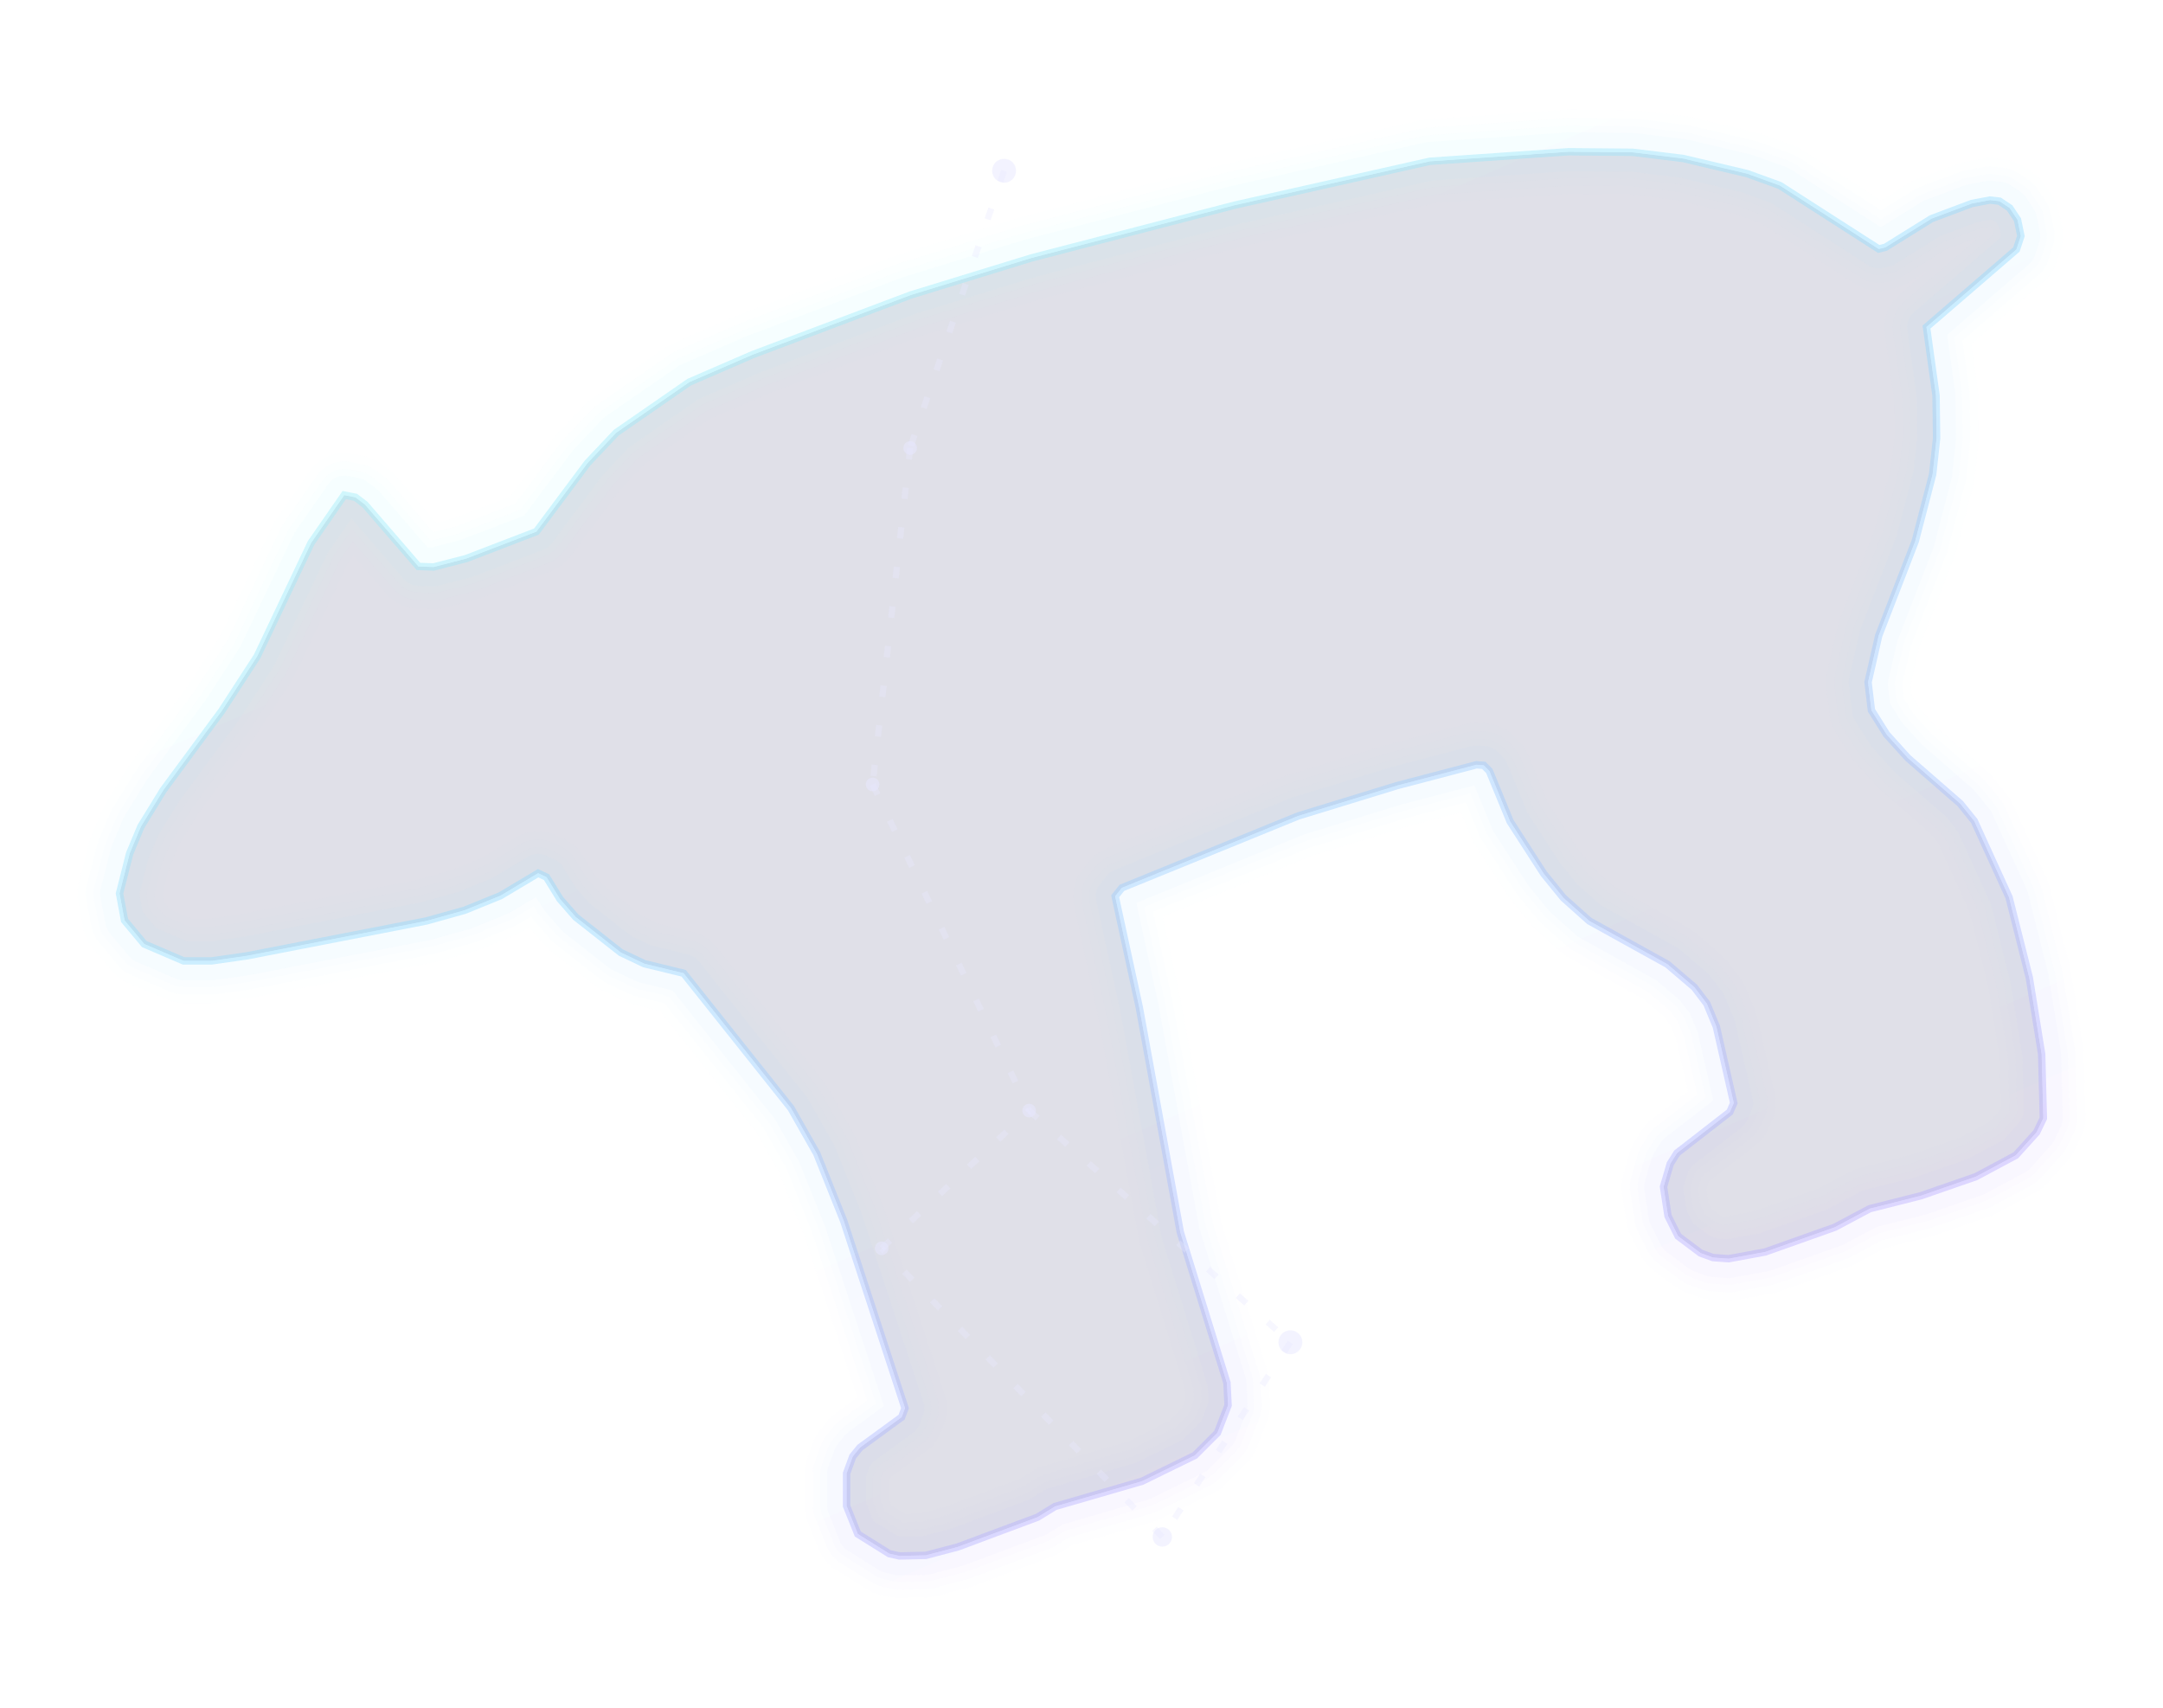
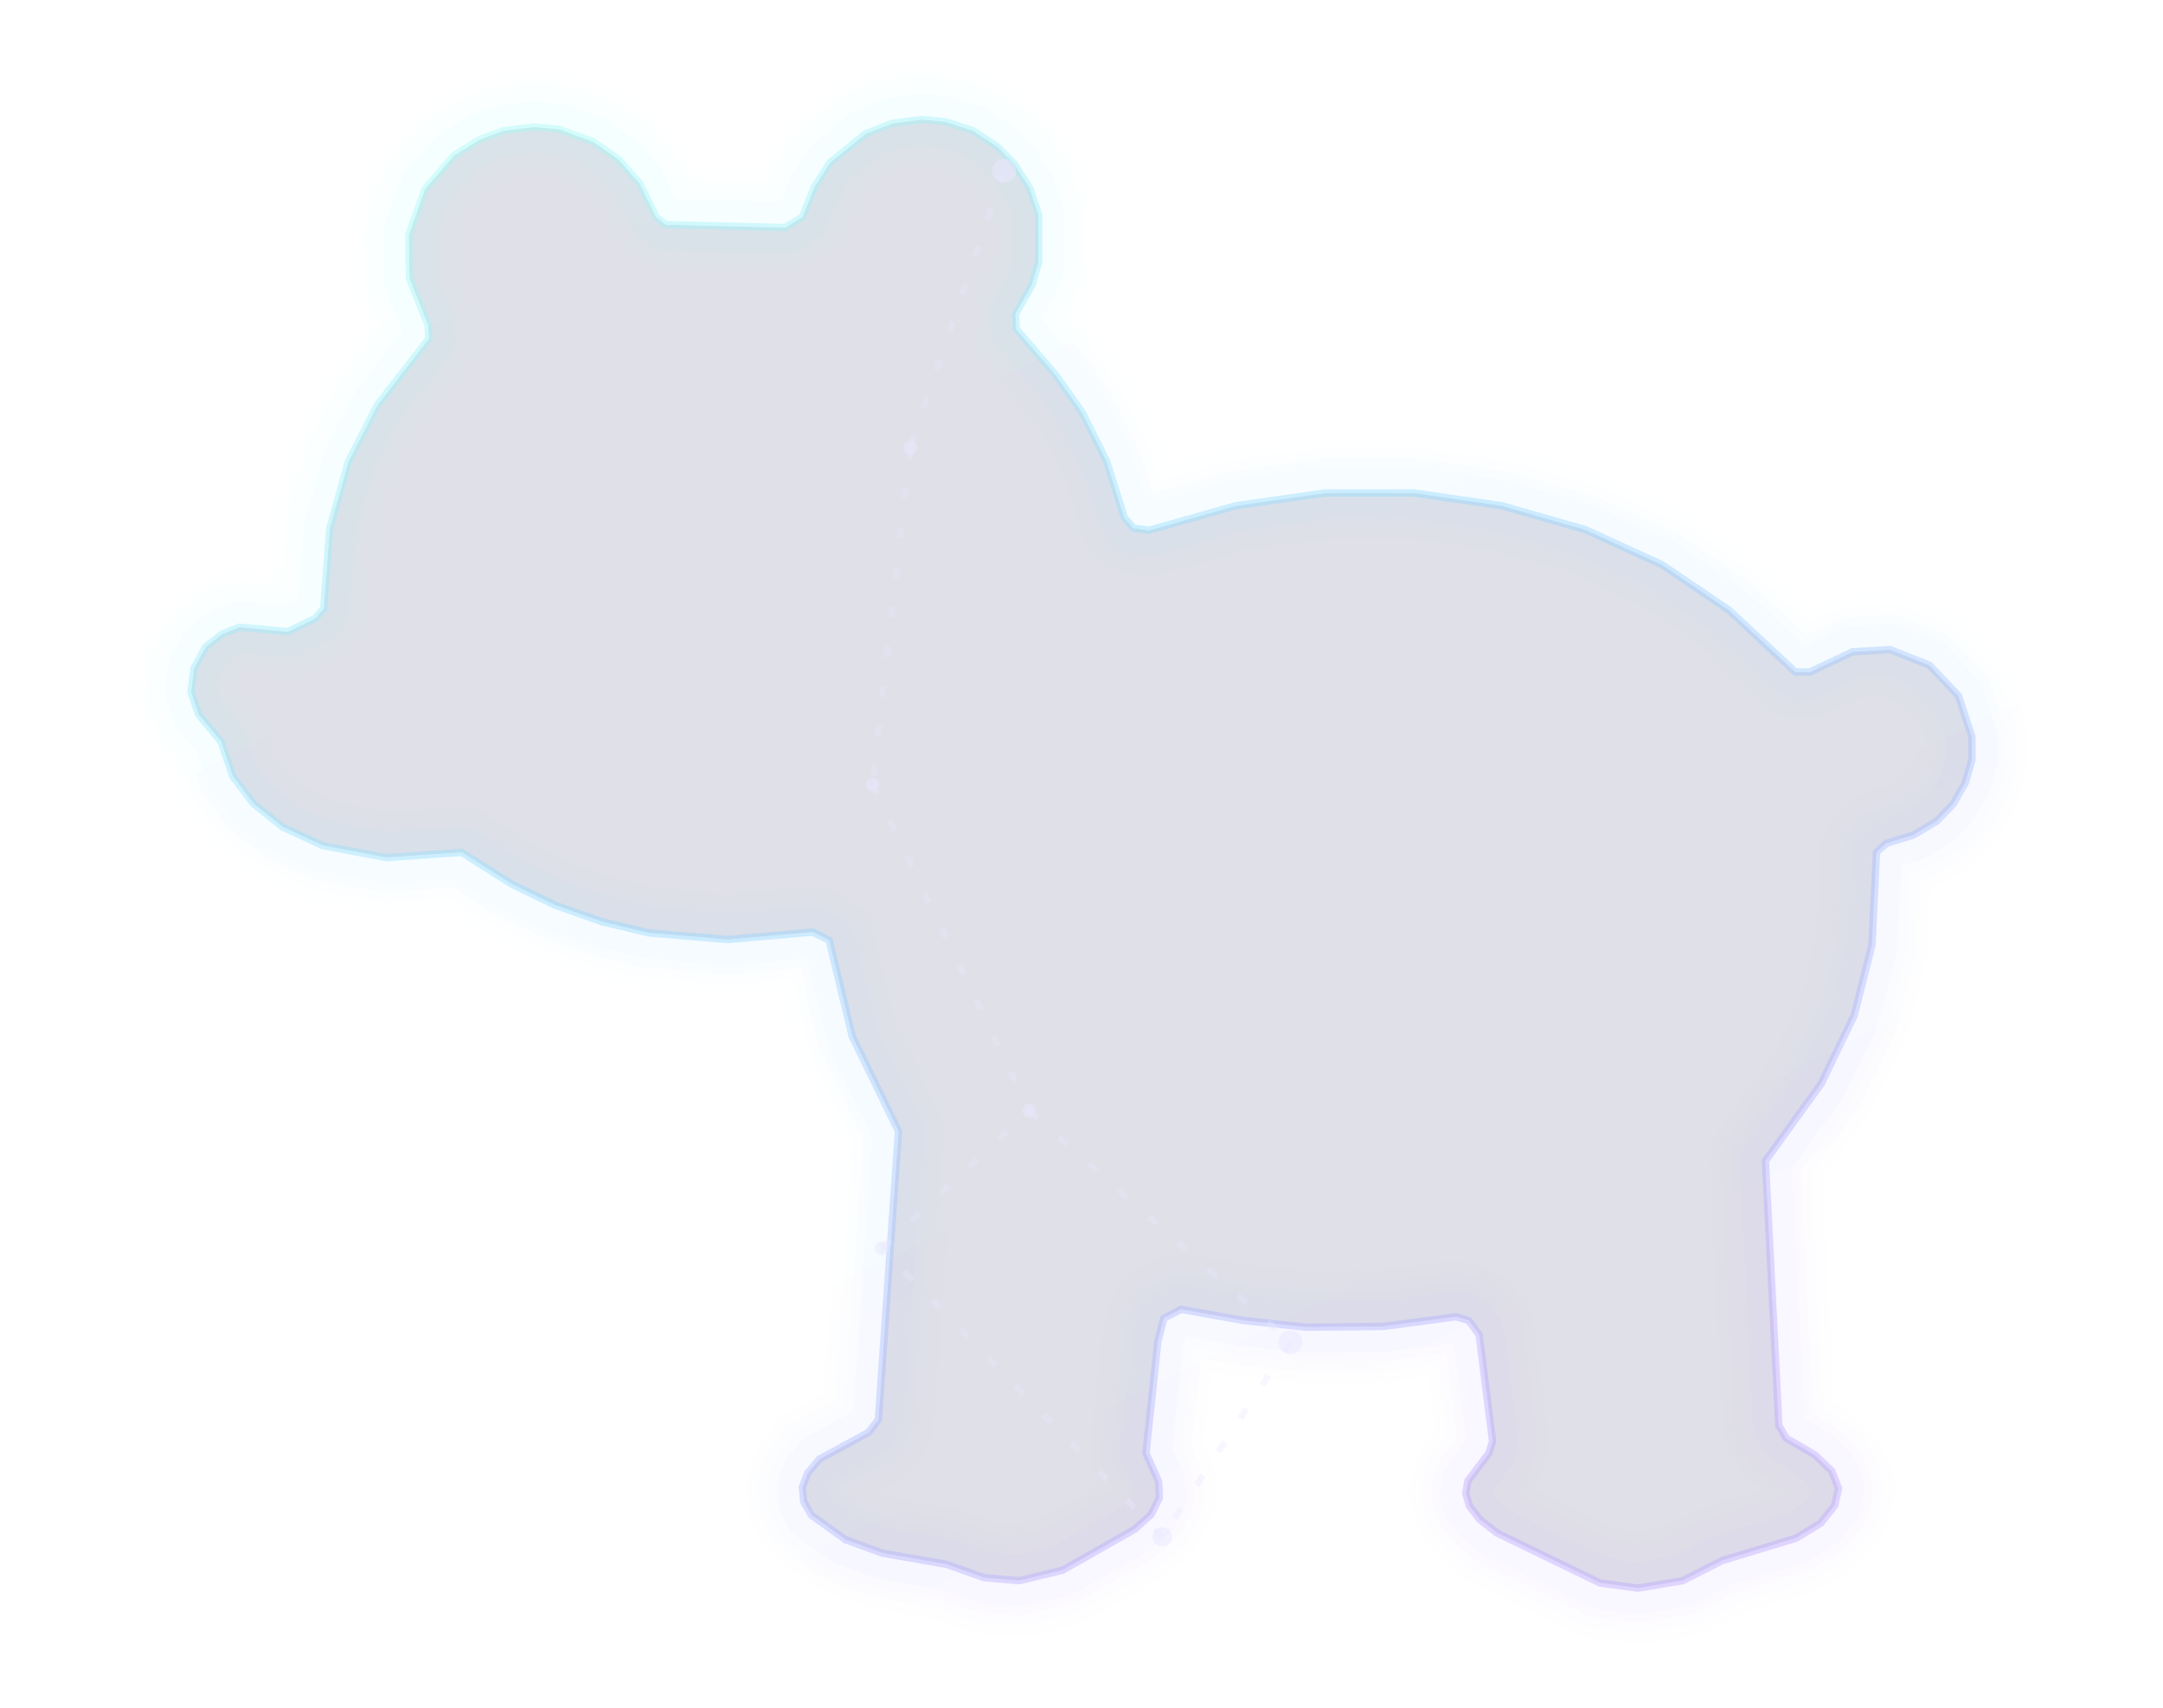
<svg xmlns="http://www.w3.org/2000/svg" viewBox="0 0 380 300" width="380" height="300">
  <defs>
    <clipPath id="a1">
-       <path d="M45 162 L38 159 L34.5 154.8 L33.6 150 L35.4 142.9 L37.4 138.1 L41.4 131.6 L51.8 117.5 L58.1 107.8 L67.7 87.6 L73.6 79.1 L75.6 79.5 L77.3 80.8 L86.8 91.8 L89.5 91.9 L95.3 90.4 L107.8 85.6 L116.9 73.4 L122 68 L135 59 L146.3 54.1 L174.4 43.5 L195.9 36.9 L232.1 27.5 L266.8 19.7 L291.5 18 L302.9 18.1 L311.9 19.2 L323.3 21.9 L329.1 24 L346.7 35.3 L347.9 35 L356.1 29.9 L363.3 27.2 L366.5 26.6 L368.2 26.8 L370 28 L371.4 30.1 L372 33 L371.2 35.4 L355.2 49.2 L356.9 61.4 L357 69 L356.3 75.4 L353.2 87.3 L346.7 104.1 L344.8 112.4 L345.4 117.4 L348.1 121.7 L351.9 125.9 L361.2 134 L363.7 137.1 L369.9 150.7 L373.5 165 L375.7 178.6 L376 190 L374.8 192.5 L371.1 196.6 L364 200.4 L354.2 203.8 L345.1 206.1 L338.9 209.4 L326.5 213.8 L320 215 L317.2 214.8 L315 214 L311 211 L309.2 207.4 L308.4 202.2 L309.6 198.1 L310.8 196.2 L320.2 188.9 L320.9 187.3 L317.8 173.7 L316.1 169.6 L313.9 166.7 L309.1 162.6 L295.2 154.9 L290.6 150.8 L287.1 146.5 L281.1 137.2 L277.4 128.2 L276.4 127.2 L275.1 127.1 L261 130.8 L243.4 136.2 L212 149 L210.8 150.5 L215.1 170.3 L222.4 210.3 L230.7 237.1 L230.9 241.1 L229 246 L225 250 L215.6 254.6 L200.1 259.1 L197 261 L182.8 266.3 L177.1 267.8 L172.4 267.9 L170.6 267.5 L165 264 L163 259 L163 253.2 L164.1 250.2 L165.4 248.6 L172.8 243.2 L173.4 241.6 L162.5 208.3 L157.7 196.3 L153.1 188.2 L134 164.2 L127 162.5 L122.8 160.5 L114.8 154.2 L112 151 L109.6 147.1 L108.1 146.4 L101.4 150.4 L95 153 L88.2 154.9 L56.3 161.1 L50 162 Z" />
+       <path d="M43.0 157.8 L46.0 161.4 L47.6 166.1 L50.4 169.8 L54.3 172.9 L59.7 175.4 L68.2 177.0 L78.3 176.3 L85.1 180.6 L90.9 183.4 L97.1 185.6 L103.4 187.1 L114.0 188.0 L125.4 187.0 L127.6 188.1 L130.7 201.0 L136.9 213.7 L134.2 252.4 L132.9 254.1 L126.3 257.7 L124.7 259.6 L124.0 261.5 L124.2 263.4 L125.2 265.2 L129.8 268.5 L134.7 270.3 L143.3 271.8 L148.4 273.6 L153.1 274.0 L158.9 272.6 L168.6 267.1 L170.8 265.1 L171.9 262.9 L171.8 260.7 L170.1 256.9 L171.7 241.9 L172.5 238.8 L174.8 237.6 L183.2 239.1 L191.6 240.0 L201.9 239.9 L211.7 238.6 L213.4 239.1 L214.8 241.0 L216.6 255.3 L216.1 256.9 L213.3 260.6 L213.0 262.3 L213.5 264.0 L214.9 265.8 L217.2 267.6 L231.0 274.3 L236.1 275.0 L242.1 274.0 L247.4 271.3 L257.3 268.3 L260.6 266.3 L262.5 263.9 L263.0 261.6 L262.1 259.3 L259.8 257.1 L256.0 254.9 L255.0 253.2 L253.2 217.7 L260.7 207.3 L265.1 198.2 L267.5 188.7 L268.1 176.3 L269.4 175.1 L273.0 174.0 L276.2 172.1 L278.4 169.8 L280.0 167.0 L280.9 163.9 L280.9 160.8 L279.1 155.3 L275.2 151.2 L269.9 149.1 L264.9 149.4 L259.2 152.1 L257.2 152.1 L248.3 143.8 L239.3 137.7 L229.0 133.0 L217.8 129.8 L206.1 128.1 L194.1 128.1 L182.2 129.8 L170.5 133.1 L168.4 132.8 L167.2 131.4 L164.8 123.8 L161.6 117.4 L158.1 112.4 L152.7 106.1 L152.6 104.1 L154.8 100.2 L155.7 97.1 L155.7 90.8 L154.5 87.2 L152.4 83.9 L150.1 81.6 L146.9 79.5 L143.2 78.3 L140.0 78.0 L136.1 78.5 L132.5 79.9 L127.7 83.8 L125.6 87.1 L124.0 91.1 L121.7 92.5 L105.7 92.1 L104.4 91.1 L102.2 86.6 L99.4 83.4 L96.0 81.0 L91.4 79.3 L88.0 79.0 L83.9 79.5 L80.7 80.7 L77.3 82.8 L73.4 87.3 L71.2 93.5 L71.3 99.3 L73.8 105.6 L73.9 107.4 L67.0 116.3 L63.1 123.9 L60.6 132.9 L59.8 143.6 L58.7 144.9 L55.0 146.7 L48.5 146.1 L46.2 147.0 L44.0 148.7 L42.4 151.6 L42.0 154.8Z" />
    </clipPath>
    <linearGradient id="a2" x1="0" y1="0" x2=".6" y2="1">
      <stop offset="0" stop-color="#a6fff4" />
      <stop offset=".5" stop-color="#8fd8ff" />
      <stop offset="1" stop-color="#b9a6ff" />
    </linearGradient>
  </defs>
-   <g transform="matrix(0.9871 0 0 0.9871 -12.17 8.89)">
+   <g transform="matrix(1.3096 0 0 1.3096 -21.44 -81.15)">
    <g>
      <g>
        <g clip-path="url(#a1)">
-           <path d="M45 162 L38 159 L34.5 154.8 L33.6 150 L35.4 142.9 L37.4 138.1 L41.4 131.6 L51.8 117.5 L58.1 107.8 L67.7 87.6 L73.6 79.1 L75.6 79.5 L77.3 80.8 L86.8 91.8 L89.5 91.9 L95.3 90.4 L107.8 85.6 L116.9 73.4 L122 68 L135 59 L146.3 54.1 L174.4 43.5 L195.9 36.9 L232.1 27.5 L266.8 19.7 L291.5 18 L302.9 18.1 L311.9 19.2 L323.3 21.9 L329.1 24 L346.7 35.3 L347.9 35 L356.1 29.9 L363.3 27.2 L366.5 26.6 L368.2 26.8 L370 28 L371.4 30.1 L372 33 L371.2 35.4 L355.2 49.2 L356.9 61.4 L357 69 L356.3 75.4 L353.2 87.3 L346.7 104.1 L344.8 112.4 L345.4 117.4 L348.1 121.7 L351.9 125.9 L361.2 134 L363.7 137.1 L369.9 150.7 L373.5 165 L375.7 178.6 L376 190 L374.8 192.5 L371.1 196.6 L364 200.4 L354.2 203.8 L345.1 206.1 L338.9 209.4 L326.5 213.8 L320 215 L317.2 214.8 L315 214 L311 211 L309.2 207.4 L308.4 202.2 L309.6 198.1 L310.8 196.2 L320.2 188.9 L320.9 187.3 L317.8 173.7 L316.1 169.6 L313.9 166.7 L309.1 162.6 L295.2 154.9 L290.6 150.8 L287.1 146.5 L281.1 137.2 L277.4 128.2 L276.4 127.2 L275.1 127.1 L261 130.8 L243.4 136.2 L212 149 L210.8 150.5 L215.1 170.3 L222.4 210.3 L230.7 237.1 L230.9 241.1 L229 246 L225 250 L215.6 254.6 L200.1 259.1 L197 261 L182.8 266.3 L177.1 267.8 L172.4 267.9 L170.6 267.5 L165 264 L163 259 L163 253.2 L164.1 250.2 L165.4 248.6 L172.8 243.2 L173.4 241.6 L162.5 208.3 L157.7 196.3 L153.1 188.2 L134 164.2 L127 162.5 L122.8 160.5 L114.8 154.2 L112 151 L109.6 147.1 L108.1 146.4 L101.4 150.4 L95 153 L88.2 154.9 L56.3 161.1 L50 162 Z" fill="#1e1a5a" opacity="0.14" />
+           <path d="M43.0 157.8 L46.0 161.4 L47.6 166.1 L50.4 169.8 L54.3 172.9 L59.7 175.4 L68.2 177.0 L78.3 176.3 L85.1 180.6 L90.9 183.4 L97.1 185.6 L103.4 187.1 L114.0 188.0 L125.4 187.0 L127.6 188.1 L130.7 201.0 L136.9 213.7 L134.2 252.4 L132.9 254.1 L126.3 257.7 L124.7 259.6 L124.0 261.5 L124.2 263.4 L125.2 265.2 L129.8 268.5 L134.7 270.3 L143.3 271.8 L148.4 273.6 L153.1 274.0 L158.9 272.6 L168.6 267.1 L170.8 265.1 L171.9 262.9 L171.8 260.7 L170.1 256.9 L171.7 241.9 L172.5 238.8 L174.8 237.6 L183.2 239.1 L191.6 240.0 L201.9 239.9 L211.7 238.6 L213.4 239.1 L214.8 241.0 L216.6 255.3 L216.1 256.9 L213.3 260.6 L213.0 262.3 L213.5 264.0 L214.9 265.8 L217.2 267.6 L231.0 274.3 L236.1 275.0 L242.1 274.0 L247.4 271.3 L257.3 268.3 L260.6 266.3 L262.5 263.9 L263.0 261.6 L262.1 259.3 L259.8 257.1 L256.0 254.9 L255.0 253.2 L253.2 217.7 L260.7 207.3 L265.1 198.2 L267.5 188.7 L268.1 176.3 L269.4 175.1 L273.0 174.0 L276.2 172.1 L278.4 169.8 L280.0 167.0 L280.9 163.9 L280.9 160.8 L279.1 155.3 L275.2 151.2 L269.9 149.1 L264.9 149.4 L259.2 152.1 L257.2 152.1 L248.3 143.8 L239.3 137.7 L229.0 133.0 L217.8 129.8 L206.1 128.1 L194.1 128.1 L182.2 129.8 L170.5 133.1 L168.4 132.8 L167.2 131.4 L164.8 123.8 L161.6 117.4 L158.1 112.4 L152.7 106.1 L152.6 104.1 L154.8 100.2 L155.7 97.1 L155.7 90.8 L154.5 87.2 L152.4 83.9 L150.1 81.6 L146.9 79.5 L143.2 78.3 L140.0 78.0 L136.1 78.5 L132.5 79.9 L127.7 83.8 L125.6 87.1 L124.0 91.1 L121.7 92.5 L105.7 92.1 L104.4 91.1 L102.2 86.6 L99.4 83.4 L96.0 81.0 L91.4 79.3 L88.0 79.0 L83.9 79.5 L80.7 80.7 L77.3 82.8 L73.4 87.3 L71.2 93.5 L71.3 99.3 L73.8 105.6 L73.9 107.4 L67.0 116.3 L63.1 123.9 L60.6 132.9 L59.8 143.6 L58.7 144.9 L55.0 146.7 L48.5 146.1 L46.2 147.0 L44.0 148.7 L42.4 151.6 L42.0 154.8Z" fill="#1e1a5a" opacity="0.14" />
        </g>
        <g>
-           <path d="M45 162 L38 159 L34.5 154.8 L33.6 150 L35.4 142.9 L37.4 138.1 L41.4 131.6 L51.8 117.5 L58.1 107.8 L67.7 87.6 L73.6 79.1 L75.6 79.5 L77.3 80.8 L86.8 91.8 L89.5 91.9 L95.3 90.4 L107.8 85.6 L116.9 73.4 L122 68 L135 59 L146.3 54.1 L174.4 43.5 L195.9 36.9 L232.1 27.5 L266.8 19.7 L291.5 18 L302.9 18.1 L311.9 19.2 L323.3 21.9 L329.1 24 L346.7 35.3 L347.9 35 L356.1 29.9 L363.3 27.2 L366.5 26.6 L368.2 26.8 L370 28 L371.4 30.1 L372 33 L371.2 35.4 L355.2 49.2 L356.9 61.4 L357 69 L356.3 75.4 L353.2 87.3 L346.7 104.1 L344.8 112.4 L345.4 117.4 L348.1 121.7 L351.9 125.9 L361.2 134 L363.7 137.1 L369.9 150.7 L373.5 165 L375.7 178.6 L376 190 L374.8 192.5 L371.1 196.6 L364 200.4 L354.2 203.8 L345.1 206.1 L338.9 209.4 L326.5 213.8 L320 215 L317.2 214.8 L315 214 L311 211 L309.2 207.4 L308.4 202.2 L309.6 198.1 L310.8 196.2 L320.2 188.9 L320.9 187.3 L317.8 173.7 L316.1 169.6 L313.9 166.7 L309.1 162.6 L295.2 154.9 L290.6 150.8 L287.1 146.5 L281.1 137.2 L277.4 128.2 L276.4 127.2 L275.1 127.1 L261 130.8 L243.4 136.2 L212 149 L210.8 150.5 L215.1 170.3 L222.4 210.3 L230.7 237.1 L230.9 241.1 L229 246 L225 250 L215.6 254.6 L200.1 259.1 L197 261 L182.8 266.3 L177.1 267.8 L172.4 267.9 L170.6 267.5 L165 264 L163 259 L163 253.2 L164.1 250.2 L165.4 248.6 L172.8 243.2 L173.4 241.6 L162.5 208.3 L157.7 196.3 L153.1 188.2 L134 164.2 L127 162.5 L122.8 160.5 L114.8 154.2 L112 151 L109.6 147.1 L108.1 146.4 L101.4 150.4 L95 153 L88.2 154.9 L56.3 161.1 L50 162 Z" fill="none" stroke="url(#a2)" stroke-width="19.2" stroke-linecap="round" stroke-linejoin="round" opacity="0" />
-           <path d="M45 162 L38 159 L34.5 154.8 L33.6 150 L35.4 142.9 L37.4 138.1 L41.4 131.6 L51.8 117.5 L58.1 107.8 L67.7 87.6 L73.6 79.1 L75.6 79.5 L77.3 80.8 L86.8 91.8 L89.5 91.9 L95.3 90.4 L107.8 85.6 L116.9 73.4 L122 68 L135 59 L146.3 54.1 L174.4 43.5 L195.9 36.9 L232.1 27.5 L266.8 19.7 L291.5 18 L302.9 18.1 L311.9 19.2 L323.3 21.9 L329.1 24 L346.7 35.3 L347.9 35 L356.1 29.9 L363.3 27.2 L366.5 26.6 L368.2 26.8 L370 28 L371.4 30.1 L372 33 L371.2 35.4 L355.2 49.2 L356.9 61.4 L357 69 L356.3 75.4 L353.2 87.3 L346.7 104.1 L344.8 112.4 L345.4 117.4 L348.1 121.7 L351.9 125.9 L361.2 134 L363.7 137.1 L369.9 150.7 L373.5 165 L375.7 178.6 L376 190 L374.8 192.5 L371.1 196.6 L364 200.4 L354.2 203.8 L345.1 206.1 L338.9 209.4 L326.5 213.8 L320 215 L317.2 214.8 L315 214 L311 211 L309.2 207.4 L308.4 202.2 L309.6 198.1 L310.8 196.2 L320.2 188.9 L320.9 187.3 L317.8 173.7 L316.1 169.6 L313.9 166.7 L309.1 162.6 L295.2 154.9 L290.6 150.8 L287.1 146.5 L281.1 137.2 L277.4 128.2 L276.4 127.2 L275.1 127.1 L261 130.8 L243.4 136.2 L212 149 L210.8 150.5 L215.1 170.3 L222.4 210.3 L230.7 237.1 L230.9 241.1 L229 246 L225 250 L215.6 254.6 L200.1 259.1 L197 261 L182.8 266.3 L177.1 267.8 L172.4 267.9 L170.6 267.5 L165 264 L163 259 L163 253.2 L164.1 250.2 L165.4 248.6 L172.8 243.2 L173.4 241.6 L162.5 208.3 L157.7 196.3 L153.1 188.2 L134 164.2 L127 162.5 L122.8 160.5 L114.8 154.2 L112 151 L109.6 147.1 L108.1 146.4 L101.4 150.4 L95 153 L88.2 154.9 L56.3 161.1 L50 162 Z" fill="none" stroke="url(#a2)" stroke-width="15" stroke-linecap="round" stroke-linejoin="round" opacity="0.01" />
-           <path d="M45 162 L38 159 L34.5 154.8 L33.6 150 L35.4 142.9 L37.4 138.1 L41.4 131.6 L51.8 117.5 L58.1 107.8 L67.7 87.6 L73.6 79.1 L75.6 79.5 L77.3 80.8 L86.8 91.8 L89.5 91.9 L95.3 90.4 L107.8 85.6 L116.9 73.4 L122 68 L135 59 L146.3 54.1 L174.4 43.5 L195.9 36.9 L232.1 27.5 L266.8 19.7 L291.5 18 L302.9 18.1 L311.9 19.2 L323.3 21.9 L329.1 24 L346.7 35.3 L347.9 35 L356.1 29.9 L363.3 27.2 L366.5 26.6 L368.2 26.8 L370 28 L371.4 30.1 L372 33 L371.2 35.4 L355.2 49.2 L356.9 61.4 L357 69 L356.3 75.4 L353.2 87.3 L346.7 104.1 L344.8 112.4 L345.4 117.4 L348.1 121.7 L351.9 125.9 L361.2 134 L363.7 137.1 L369.9 150.7 L373.5 165 L375.7 178.6 L376 190 L374.8 192.5 L371.1 196.6 L364 200.4 L354.2 203.8 L345.1 206.1 L338.9 209.4 L326.5 213.8 L320 215 L317.2 214.8 L315 214 L311 211 L309.2 207.4 L308.4 202.2 L309.6 198.1 L310.8 196.2 L320.2 188.9 L320.9 187.3 L317.8 173.7 L316.1 169.6 L313.9 166.7 L309.1 162.6 L295.2 154.9 L290.6 150.8 L287.1 146.5 L281.1 137.2 L277.4 128.2 L276.4 127.2 L275.1 127.1 L261 130.8 L243.4 136.2 L212 149 L210.8 150.5 L215.1 170.3 L222.4 210.3 L230.7 237.1 L230.9 241.1 L229 246 L225 250 L215.6 254.6 L200.1 259.1 L197 261 L182.8 266.3 L177.1 267.8 L172.4 267.9 L170.6 267.5 L165 264 L163 259 L163 253.2 L164.1 250.2 L165.4 248.6 L172.8 243.2 L173.4 241.6 L162.5 208.3 L157.7 196.3 L153.1 188.2 L134 164.2 L127 162.5 L122.8 160.5 L114.8 154.2 L112 151 L109.6 147.1 L108.1 146.4 L101.4 150.4 L95 153 L88.2 154.9 L56.3 161.1 L50 162 Z" fill="none" stroke="url(#a2)" stroke-width="12" stroke-linecap="round" stroke-linejoin="round" opacity="0.02" />
-           <path d="M45 162 L38 159 L34.5 154.8 L33.6 150 L35.4 142.9 L37.4 138.1 L41.4 131.6 L51.8 117.5 L58.1 107.8 L67.7 87.6 L73.6 79.1 L75.6 79.5 L77.3 80.8 L86.8 91.8 L89.5 91.9 L95.3 90.4 L107.8 85.6 L116.9 73.4 L122 68 L135 59 L146.3 54.1 L174.4 43.5 L195.9 36.9 L232.1 27.5 L266.8 19.7 L291.5 18 L302.9 18.1 L311.9 19.2 L323.3 21.9 L329.1 24 L346.7 35.3 L347.9 35 L356.1 29.9 L363.3 27.2 L366.5 26.6 L368.2 26.8 L370 28 L371.4 30.1 L372 33 L371.2 35.4 L355.2 49.2 L356.9 61.4 L357 69 L356.3 75.4 L353.2 87.3 L346.7 104.1 L344.8 112.4 L345.4 117.4 L348.1 121.7 L351.9 125.9 L361.2 134 L363.7 137.1 L369.9 150.7 L373.5 165 L375.7 178.6 L376 190 L374.8 192.5 L371.1 196.6 L364 200.4 L354.2 203.8 L345.1 206.1 L338.9 209.4 L326.5 213.8 L320 215 L317.2 214.8 L315 214 L311 211 L309.2 207.4 L308.4 202.2 L309.6 198.1 L310.8 196.2 L320.2 188.9 L320.9 187.3 L317.8 173.7 L316.1 169.6 L313.9 166.7 L309.1 162.6 L295.2 154.9 L290.6 150.8 L287.1 146.5 L281.1 137.2 L277.4 128.2 L276.4 127.2 L275.1 127.1 L261 130.8 L243.4 136.2 L212 149 L210.8 150.5 L215.1 170.3 L222.4 210.3 L230.7 237.1 L230.9 241.1 L229 246 L225 250 L215.6 254.6 L200.1 259.1 L197 261 L182.8 266.3 L177.1 267.8 L172.4 267.9 L170.6 267.5 L165 264 L163 259 L163 253.2 L164.1 250.2 L165.4 248.6 L172.8 243.2 L173.4 241.6 L162.5 208.3 L157.7 196.3 L153.1 188.2 L134 164.2 L127 162.5 L122.8 160.5 L114.8 154.2 L112 151 L109.6 147.1 L108.1 146.4 L101.4 150.4 L95 153 L88.2 154.9 L56.3 161.1 L50 162 Z" fill="none" stroke="url(#a2)" stroke-width="9.3" stroke-linecap="round" stroke-linejoin="round" opacity="0.02" />
-           <path d="M45 162 L38 159 L34.5 154.8 L33.6 150 L35.4 142.9 L37.4 138.1 L41.4 131.6 L51.8 117.5 L58.1 107.8 L67.7 87.6 L73.6 79.1 L75.6 79.5 L77.3 80.8 L86.8 91.8 L89.5 91.9 L95.3 90.4 L107.8 85.6 L116.9 73.4 L122 68 L135 59 L146.3 54.1 L174.4 43.5 L195.9 36.9 L232.1 27.5 L266.8 19.7 L291.5 18 L302.9 18.1 L311.9 19.2 L323.3 21.9 L329.1 24 L346.7 35.3 L347.9 35 L356.1 29.9 L363.3 27.2 L366.5 26.6 L368.2 26.8 L370 28 L371.4 30.1 L372 33 L371.2 35.4 L355.2 49.2 L356.9 61.4 L357 69 L356.3 75.4 L353.2 87.3 L346.7 104.1 L344.8 112.4 L345.4 117.4 L348.1 121.7 L351.9 125.9 L361.2 134 L363.7 137.1 L369.9 150.7 L373.5 165 L375.7 178.6 L376 190 L374.8 192.5 L371.1 196.6 L364 200.4 L354.2 203.8 L345.1 206.1 L338.9 209.4 L326.5 213.8 L320 215 L317.2 214.8 L315 214 L311 211 L309.2 207.4 L308.4 202.2 L309.6 198.1 L310.8 196.2 L320.2 188.9 L320.9 187.3 L317.8 173.7 L316.1 169.6 L313.9 166.7 L309.1 162.6 L295.2 154.9 L290.6 150.8 L287.1 146.5 L281.1 137.2 L277.4 128.2 L276.4 127.2 L275.1 127.1 L261 130.8 L243.4 136.2 L212 149 L210.8 150.5 L215.1 170.3 L222.4 210.3 L230.7 237.1 L230.9 241.1 L229 246 L225 250 L215.6 254.6 L200.1 259.1 L197 261 L182.8 266.3 L177.1 267.8 L172.4 267.9 L170.6 267.5 L165 264 L163 259 L163 253.2 L164.1 250.2 L165.4 248.6 L172.8 243.2 L173.4 241.6 L162.5 208.3 L157.7 196.3 L153.1 188.2 L134 164.2 L127 162.5 L122.8 160.5 L114.8 154.2 L112 151 L109.6 147.1 L108.1 146.4 L101.4 150.4 L95 153 L88.2 154.9 L56.3 161.1 L50 162 Z" fill="none" stroke="url(#a2)" stroke-width="6.9" stroke-linecap="round" stroke-linejoin="round" opacity="0.04" />
+           <path d="M43.0 157.8 L46.0 161.4 L47.6 166.1 L50.4 169.8 L54.3 172.9 L59.7 175.4 L68.2 177.0 L78.3 176.3 L85.1 180.6 L90.9 183.4 L97.1 185.6 L103.4 187.1 L114.0 188.0 L125.4 187.0 L127.6 188.1 L130.7 201.0 L136.9 213.7 L134.2 252.4 L132.9 254.1 L126.3 257.7 L124.7 259.6 L124.0 261.5 L124.2 263.4 L125.2 265.2 L129.8 268.5 L134.7 270.3 L143.3 271.8 L148.4 273.6 L153.1 274.0 L158.9 272.6 L168.6 267.1 L170.8 265.1 L171.9 262.9 L171.8 260.7 L170.1 256.9 L171.7 241.9 L172.5 238.8 L174.8 237.6 L183.2 239.1 L191.6 240.0 L201.9 239.9 L211.7 238.6 L213.4 239.1 L214.8 241.0 L216.6 255.3 L216.1 256.9 L213.3 260.6 L213.0 262.3 L213.5 264.0 L214.9 265.8 L217.2 267.6 L231.0 274.3 L236.1 275.0 L242.1 274.0 L247.4 271.3 L257.3 268.3 L260.6 266.3 L262.5 263.9 L263.0 261.6 L262.1 259.3 L259.8 257.1 L256.0 254.9 L255.0 253.2 L253.2 217.7 L260.7 207.3 L265.1 198.2 L267.5 188.7 L268.1 176.3 L269.4 175.1 L273.0 174.0 L276.2 172.1 L278.4 169.8 L280.0 167.0 L280.9 163.9 L280.9 160.8 L279.1 155.3 L275.2 151.2 L269.9 149.1 L264.9 149.4 L259.2 152.1 L257.2 152.1 L248.3 143.8 L239.3 137.7 L229.0 133.0 L217.8 129.8 L206.1 128.1 L194.1 128.1 L182.2 129.8 L170.5 133.1 L168.4 132.8 L167.2 131.4 L164.8 123.8 L161.6 117.4 L158.1 112.4 L152.7 106.1 L152.6 104.1 L154.8 100.2 L155.7 97.1 L155.7 90.8 L154.5 87.2 L152.4 83.9 L150.1 81.6 L146.9 79.5 L143.2 78.3 L140.0 78.0 L136.1 78.5 L132.5 79.9 L127.7 83.8 L125.6 87.1 L124.0 91.1 L121.7 92.5 L105.7 92.1 L104.4 91.1 L102.2 86.6 L99.4 83.4 L96.0 81.0 L91.4 79.3 L88.0 79.0 L83.9 79.5 L80.7 80.7 L77.3 82.8 L73.4 87.3 L71.2 93.5 L71.3 99.3 L73.8 105.6 L73.9 107.4 L67.0 116.3 L63.1 123.9 L60.6 132.9 L59.8 143.6 L58.7 144.9 L55.0 146.7 L48.5 146.1 L46.2 147.0 L44.0 148.7 L42.4 151.6 L42.0 154.8Z" fill="none" stroke="url(#a2)" stroke-width="19.2" stroke-linecap="round" stroke-linejoin="round" opacity="0" />
+           <path d="M43.0 157.8 L46.0 161.4 L47.6 166.1 L50.4 169.8 L54.3 172.9 L59.7 175.4 L68.2 177.0 L78.3 176.3 L85.1 180.6 L90.9 183.4 L97.1 185.6 L103.4 187.1 L114.0 188.0 L125.4 187.0 L127.6 188.1 L130.7 201.0 L136.9 213.7 L134.2 252.4 L132.9 254.1 L126.3 257.7 L124.7 259.6 L124.0 261.5 L124.2 263.4 L125.2 265.2 L129.8 268.5 L134.7 270.3 L143.3 271.8 L148.4 273.6 L153.1 274.0 L158.9 272.6 L168.6 267.1 L170.8 265.1 L171.9 262.9 L171.8 260.7 L170.1 256.9 L171.7 241.9 L172.5 238.8 L174.8 237.6 L183.2 239.1 L191.6 240.0 L201.9 239.9 L211.7 238.6 L213.4 239.1 L214.8 241.0 L216.6 255.3 L216.1 256.9 L213.3 260.6 L213.0 262.3 L213.5 264.0 L214.9 265.8 L217.2 267.6 L231.0 274.3 L236.1 275.0 L242.1 274.0 L247.4 271.3 L257.3 268.3 L260.6 266.3 L262.5 263.9 L263.0 261.6 L262.1 259.3 L259.8 257.1 L256.0 254.9 L255.0 253.2 L253.2 217.7 L260.7 207.3 L265.1 198.2 L267.5 188.7 L268.1 176.3 L269.4 175.1 L273.0 174.0 L276.2 172.1 L278.4 169.8 L280.0 167.0 L280.9 163.9 L280.9 160.8 L279.1 155.3 L275.2 151.2 L269.9 149.1 L264.9 149.4 L259.2 152.1 L257.2 152.1 L248.3 143.8 L239.3 137.7 L229.0 133.0 L217.8 129.8 L206.1 128.1 L194.1 128.1 L182.2 129.8 L170.5 133.1 L168.4 132.8 L167.2 131.4 L164.8 123.8 L161.6 117.4 L158.1 112.4 L152.7 106.1 L152.6 104.1 L154.8 100.2 L155.7 97.1 L155.7 90.8 L154.5 87.2 L152.4 83.9 L150.1 81.6 L146.9 79.5 L143.2 78.3 L140.0 78.0 L136.1 78.5 L132.5 79.9 L127.7 83.8 L125.6 87.1 L124.0 91.1 L121.7 92.5 L105.7 92.1 L104.4 91.1 L102.2 86.6 L99.4 83.4 L96.0 81.0 L91.4 79.3 L88.0 79.0 L83.9 79.5 L80.7 80.7 L77.3 82.8 L73.4 87.3 L71.2 93.5 L71.3 99.3 L73.8 105.6 L73.9 107.4 L67.0 116.3 L63.1 123.9 L60.6 132.9 L59.8 143.6 L58.7 144.9 L55.0 146.7 L48.5 146.1 L46.2 147.0 L44.0 148.7 L42.4 151.6 L42.0 154.8Z" fill="none" stroke="url(#a2)" stroke-width="15" stroke-linecap="round" stroke-linejoin="round" opacity="0.01" />
+           <path d="M43.0 157.8 L46.0 161.4 L47.6 166.1 L50.4 169.8 L54.3 172.9 L59.7 175.4 L68.2 177.0 L78.3 176.3 L85.1 180.6 L90.9 183.4 L97.1 185.6 L103.4 187.1 L114.0 188.0 L125.4 187.0 L127.6 188.1 L130.7 201.0 L136.9 213.7 L134.2 252.4 L132.9 254.1 L126.3 257.7 L124.7 259.6 L124.0 261.5 L124.2 263.4 L125.2 265.2 L129.8 268.5 L134.7 270.3 L143.3 271.8 L148.4 273.6 L153.1 274.0 L158.9 272.6 L168.6 267.1 L170.8 265.1 L171.9 262.9 L171.8 260.7 L170.1 256.9 L171.7 241.9 L172.5 238.8 L174.8 237.6 L183.2 239.1 L191.6 240.0 L201.9 239.9 L211.7 238.6 L213.4 239.1 L214.8 241.0 L216.6 255.3 L216.1 256.9 L213.3 260.6 L213.0 262.3 L213.5 264.0 L214.9 265.8 L217.2 267.6 L231.0 274.3 L236.1 275.0 L242.1 274.0 L247.4 271.3 L257.3 268.3 L260.6 266.3 L262.5 263.9 L263.0 261.6 L262.1 259.3 L259.8 257.1 L256.0 254.9 L255.0 253.2 L253.2 217.7 L260.7 207.3 L265.1 198.2 L267.5 188.7 L268.1 176.3 L269.4 175.1 L273.0 174.0 L276.2 172.1 L278.4 169.8 L280.0 167.0 L280.9 163.9 L280.9 160.8 L279.1 155.3 L275.2 151.2 L269.9 149.1 L264.9 149.4 L259.2 152.1 L257.2 152.1 L248.3 143.8 L239.3 137.7 L229.0 133.0 L217.8 129.8 L206.1 128.1 L194.1 128.1 L182.2 129.8 L170.5 133.1 L168.4 132.8 L167.2 131.4 L164.8 123.8 L161.6 117.4 L158.1 112.4 L152.7 106.1 L152.6 104.1 L154.8 100.2 L155.7 97.1 L155.7 90.8 L154.5 87.2 L152.4 83.9 L150.1 81.6 L146.9 79.5 L143.2 78.3 L140.0 78.0 L136.1 78.5 L132.5 79.9 L127.7 83.8 L125.6 87.1 L124.0 91.1 L121.7 92.5 L105.7 92.1 L104.4 91.1 L102.2 86.6 L99.4 83.4 L96.0 81.0 L91.4 79.3 L88.0 79.0 L83.9 79.5 L80.7 80.7 L77.3 82.8 L73.4 87.3 L71.2 93.5 L71.3 99.3 L73.8 105.6 L73.9 107.4 L67.0 116.3 L63.1 123.9 L60.6 132.9 L59.8 143.6 L58.7 144.9 L55.0 146.7 L48.5 146.1 L46.2 147.0 L44.0 148.7 L42.4 151.6 L42.0 154.8Z" fill="none" stroke="url(#a2)" stroke-width="12" stroke-linecap="round" stroke-linejoin="round" opacity="0.02" />
+           <path d="M43.0 157.8 L46.0 161.4 L47.6 166.1 L50.4 169.8 L54.3 172.9 L59.7 175.4 L68.2 177.0 L78.3 176.3 L85.1 180.6 L90.9 183.4 L97.1 185.6 L103.4 187.1 L114.0 188.0 L125.4 187.0 L127.6 188.1 L130.7 201.0 L136.9 213.7 L134.2 252.4 L132.9 254.1 L126.3 257.7 L124.7 259.6 L124.0 261.5 L124.2 263.4 L125.2 265.2 L129.8 268.5 L134.7 270.3 L143.3 271.8 L148.4 273.6 L153.1 274.0 L158.9 272.6 L168.6 267.1 L170.8 265.1 L171.9 262.9 L171.8 260.7 L170.1 256.9 L171.7 241.9 L172.5 238.8 L174.8 237.6 L183.2 239.1 L191.6 240.0 L201.9 239.9 L211.7 238.6 L213.4 239.1 L214.8 241.0 L216.6 255.3 L216.1 256.9 L213.3 260.6 L213.0 262.3 L213.5 264.0 L214.9 265.8 L217.2 267.6 L231.0 274.3 L236.1 275.0 L242.1 274.0 L247.4 271.3 L257.3 268.3 L260.6 266.3 L262.5 263.9 L263.0 261.6 L262.1 259.3 L259.8 257.1 L256.0 254.9 L255.0 253.2 L253.2 217.7 L260.7 207.3 L265.1 198.2 L267.5 188.7 L268.1 176.3 L269.4 175.1 L273.0 174.0 L276.2 172.1 L278.4 169.8 L280.0 167.0 L280.9 163.9 L280.9 160.8 L279.1 155.3 L275.2 151.2 L269.9 149.1 L264.9 149.4 L259.2 152.1 L257.2 152.1 L248.3 143.8 L239.3 137.7 L229.0 133.0 L217.8 129.8 L206.1 128.1 L194.1 128.1 L182.2 129.8 L170.5 133.1 L168.4 132.8 L167.2 131.4 L164.8 123.8 L161.6 117.4 L158.1 112.4 L152.7 106.1 L152.6 104.1 L154.8 100.2 L155.7 97.1 L155.7 90.8 L154.5 87.2 L152.4 83.9 L150.1 81.6 L146.9 79.5 L143.2 78.3 L140.0 78.0 L136.1 78.5 L132.5 79.9 L127.7 83.8 L125.6 87.1 L124.0 91.1 L121.7 92.5 L105.7 92.1 L104.4 91.1 L102.2 86.6 L99.4 83.4 L96.0 81.0 L91.4 79.3 L88.0 79.0 L83.9 79.5 L80.7 80.7 L77.3 82.8 L73.4 87.3 L71.2 93.5 L71.3 99.3 L73.8 105.6 L73.9 107.4 L67.0 116.3 L63.1 123.9 L60.6 132.9 L59.8 143.6 L58.7 144.9 L55.0 146.7 L48.5 146.1 L46.2 147.0 L44.0 148.7 L42.4 151.6 L42.0 154.8Z" fill="none" stroke="url(#a2)" stroke-width="9.3" stroke-linecap="round" stroke-linejoin="round" opacity="0.02" />
+           <path d="M43.0 157.8 L46.0 161.4 L47.6 166.1 L50.4 169.8 L54.3 172.9 L59.7 175.4 L68.2 177.0 L78.3 176.3 L85.1 180.6 L90.9 183.4 L97.1 185.6 L103.4 187.1 L114.0 188.0 L125.4 187.0 L127.6 188.1 L130.7 201.0 L136.9 213.7 L134.2 252.4 L132.9 254.1 L126.3 257.7 L124.7 259.6 L124.0 261.5 L124.2 263.4 L125.2 265.2 L129.8 268.5 L134.7 270.3 L143.3 271.8 L148.4 273.6 L153.1 274.0 L158.9 272.6 L168.6 267.1 L170.8 265.1 L171.9 262.9 L171.8 260.7 L170.1 256.9 L171.7 241.9 L172.5 238.8 L174.8 237.6 L183.2 239.1 L191.6 240.0 L201.9 239.9 L211.7 238.6 L213.4 239.1 L214.8 241.0 L216.6 255.3 L216.1 256.9 L213.3 260.6 L213.0 262.3 L213.5 264.0 L214.9 265.8 L217.2 267.6 L231.0 274.3 L236.1 275.0 L242.1 274.0 L247.4 271.3 L257.3 268.3 L260.6 266.3 L262.5 263.9 L263.0 261.6 L262.1 259.3 L259.8 257.1 L256.0 254.9 L255.0 253.2 L253.2 217.7 L260.7 207.3 L265.1 198.2 L267.5 188.7 L268.1 176.3 L269.4 175.1 L273.0 174.0 L276.2 172.1 L278.4 169.8 L280.0 167.0 L280.9 163.9 L280.9 160.8 L279.1 155.3 L275.2 151.2 L269.9 149.1 L264.9 149.4 L259.2 152.1 L257.2 152.1 L248.3 143.8 L239.3 137.7 L229.0 133.0 L217.8 129.8 L206.1 128.1 L194.1 128.1 L182.2 129.8 L170.5 133.1 L168.4 132.8 L167.2 131.4 L164.8 123.8 L161.6 117.4 L158.1 112.4 L152.7 106.1 L152.6 104.1 L154.8 100.2 L155.7 97.1 L155.7 90.8 L154.5 87.2 L152.4 83.9 L150.1 81.6 L146.9 79.5 L143.2 78.3 L140.0 78.0 L136.1 78.5 L132.5 79.9 L127.7 83.8 L125.6 87.1 L124.0 91.1 L121.7 92.5 L105.7 92.1 L104.4 91.1 L102.2 86.6 L99.4 83.4 L96.0 81.0 L91.4 79.3 L88.0 79.0 L83.9 79.5 L80.7 80.7 L77.3 82.8 L73.4 87.3 L71.2 93.5 L71.3 99.3 L73.8 105.6 L73.9 107.4 L67.0 116.3 L63.1 123.9 L60.6 132.9 L59.8 143.6 L58.7 144.9 L55.0 146.7 L48.5 146.1 L46.2 147.0 L44.0 148.7 L42.4 151.6 L42.0 154.8Z" fill="none" stroke="url(#a2)" stroke-width="6.9" stroke-linecap="round" stroke-linejoin="round" opacity="0.04" />
        </g>
-         <path d="M45 162 L38 159 L34.5 154.8 L33.6 150 L35.4 142.9 L37.4 138.1 L41.4 131.6 L51.8 117.5 L58.1 107.8 L67.7 87.6 L73.6 79.1 L75.6 79.5 L77.3 80.8 L86.8 91.8 L89.5 91.9 L95.3 90.4 L107.8 85.6 L116.9 73.4 L122 68 L135 59 L146.3 54.1 L174.4 43.5 L195.9 36.9 L232.1 27.5 L266.8 19.7 L291.5 18 L302.9 18.1 L311.9 19.2 L323.3 21.9 L329.1 24 L346.7 35.3 L347.9 35 L356.1 29.9 L363.3 27.2 L366.5 26.6 L368.2 26.8 L370 28 L371.4 30.1 L372 33 L371.2 35.4 L355.2 49.2 L356.9 61.4 L357 69 L356.3 75.4 L353.2 87.3 L346.7 104.1 L344.8 112.4 L345.4 117.4 L348.1 121.7 L351.9 125.9 L361.2 134 L363.7 137.1 L369.9 150.7 L373.5 165 L375.7 178.6 L376 190 L374.8 192.5 L371.1 196.6 L364 200.4 L354.2 203.8 L345.1 206.1 L338.9 209.4 L326.5 213.8 L320 215 L317.2 214.8 L315 214 L311 211 L309.2 207.4 L308.4 202.2 L309.6 198.1 L310.8 196.2 L320.2 188.9 L320.9 187.3 L317.8 173.7 L316.1 169.6 L313.9 166.7 L309.1 162.6 L295.2 154.9 L290.6 150.8 L287.1 146.5 L281.1 137.2 L277.4 128.2 L276.4 127.2 L275.1 127.1 L261 130.8 L243.4 136.2 L212 149 L210.8 150.5 L215.1 170.3 L222.4 210.3 L230.7 237.1 L230.9 241.1 L229 246 L225 250 L215.6 254.6 L200.1 259.1 L197 261 L182.8 266.3 L177.1 267.8 L172.4 267.9 L170.6 267.5 L165 264 L163 259 L163 253.2 L164.1 250.2 L165.4 248.6 L172.8 243.2 L173.4 241.6 L162.5 208.3 L157.7 196.3 L153.1 188.2 L134 164.2 L127 162.5 L122.8 160.5 L114.8 154.2 L112 151 L109.6 147.1 L108.1 146.4 L101.4 150.4 L95 153 L88.2 154.9 L56.3 161.1 L50 162 Z" fill="none" stroke="url(#a2)" stroke-width="1.32" opacity="0.42" />
+         <path d="M43.0 157.8 L46.0 161.4 L47.6 166.1 L50.4 169.8 L54.3 172.9 L59.7 175.4 L68.2 177.0 L78.3 176.3 L85.1 180.6 L90.9 183.4 L97.1 185.6 L103.4 187.1 L114.0 188.0 L125.4 187.0 L127.6 188.1 L130.7 201.0 L136.9 213.7 L134.2 252.4 L132.9 254.1 L126.3 257.7 L124.7 259.6 L124.0 261.5 L124.2 263.4 L125.2 265.2 L129.8 268.5 L134.7 270.3 L143.3 271.8 L148.4 273.6 L153.1 274.0 L158.9 272.6 L168.6 267.1 L170.8 265.1 L171.9 262.9 L171.8 260.7 L170.1 256.9 L171.7 241.9 L172.5 238.8 L174.8 237.6 L183.2 239.1 L191.6 240.0 L201.9 239.9 L211.7 238.6 L213.4 239.1 L214.8 241.0 L216.6 255.3 L216.1 256.9 L213.3 260.6 L213.0 262.3 L213.5 264.0 L214.9 265.8 L217.2 267.6 L231.0 274.3 L236.1 275.0 L242.1 274.0 L247.4 271.3 L257.3 268.3 L260.6 266.3 L262.5 263.9 L263.0 261.6 L262.1 259.3 L259.8 257.1 L256.0 254.9 L255.0 253.2 L253.2 217.7 L260.7 207.3 L265.1 198.2 L267.5 188.7 L268.1 176.3 L269.4 175.1 L273.0 174.0 L276.2 172.1 L278.4 169.8 L280.0 167.0 L280.9 163.9 L280.9 160.8 L279.1 155.3 L275.2 151.2 L269.9 149.1 L264.9 149.4 L259.2 152.1 L257.2 152.1 L248.3 143.8 L239.3 137.7 L229.0 133.0 L217.8 129.8 L206.1 128.1 L194.1 128.1 L182.2 129.8 L170.5 133.1 L168.4 132.8 L167.2 131.4 L164.8 123.8 L161.6 117.4 L158.1 112.4 L152.7 106.1 L152.6 104.1 L154.8 100.2 L155.7 97.1 L155.7 90.8 L154.5 87.2 L152.4 83.9 L150.1 81.6 L146.9 79.5 L143.2 78.3 L140.0 78.0 L136.1 78.5 L132.5 79.9 L127.7 83.8 L125.6 87.1 L124.0 91.1 L121.7 92.5 L105.7 92.1 L104.4 91.1 L102.2 86.6 L99.4 83.4 L96.0 81.0 L91.4 79.3 L88.0 79.0 L83.9 79.5 L80.7 80.7 L77.3 82.8 L73.4 87.3 L71.2 93.5 L71.3 99.3 L73.8 105.6 L73.9 107.4 L67.0 116.3 L63.1 123.9 L60.6 132.9 L59.8 143.6 L58.7 144.9 L55.0 146.7 L48.5 146.1 L46.2 147.0 L44.0 148.7 L42.4 151.6 L42.0 154.8Z" fill="none" stroke="url(#a2)" stroke-width="0.99" opacity="0.42" />
      </g>
    </g>
  </g>
  <line x1="176.4" y1="30" x2="159.9" y2="78.7" fill="#000000" stroke-opacity="0.34" stroke="#e8e9ff" stroke-width="1.1" stroke-dasharray="2, 5" />
  <line x1="159.9" y1="78.7" x2="153.3" y2="137.8" fill="#000000" stroke-opacity="0.34" stroke="#e8e9ff" stroke-width="1.1" stroke-dasharray="2, 5" />
  <line x1="153.3" y1="137.8" x2="180.8" y2="195.1" fill="#000000" stroke-opacity="0.34" stroke="#e8e9ff" stroke-width="1.1" stroke-dasharray="2, 5" />
  <line x1="180.8" y1="195.1" x2="226.7" y2="235.8" fill="#000000" stroke-opacity="0.34" stroke="#e8e9ff" stroke-width="1.1" stroke-dasharray="2, 5" />
  <line x1="226.7" y1="235.8" x2="204.2" y2="270" fill="#000000" stroke-opacity="0.34" stroke="#e8e9ff" stroke-width="1.1" stroke-dasharray="2, 5" />
  <line x1="204.2" y1="270" x2="154.9" y2="219.3" fill="#000000" stroke-opacity="0.34" stroke="#e8e9ff" stroke-width="1.1" stroke-dasharray="2, 5" />
  <line x1="154.9" y1="219.3" x2="180.8" y2="195.1" fill="#000000" stroke-opacity="0.34" stroke="#e8e9ff" stroke-width="1.1" stroke-dasharray="2, 5" />
  <circle cx="176.4" cy="30" r="2.1" fill-opacity="0.5" fill="#e8e9ff" />
  <circle cx="159.9" cy="78.7" r="1.2" fill-opacity="0.5" fill="#e8e9ff" />
  <circle cx="153.3" cy="137.8" r="1.2" fill-opacity="0.5" fill="#e8e9ff" />
  <circle cx="180.8" cy="195.1" r="1.2" fill-opacity="0.5" fill="#e8e9ff" />
  <circle cx="226.7" cy="235.8" r="2.1" fill-opacity="0.5" fill="#e8e9ff" />
  <circle cx="204.2" cy="270" r="1.7" fill-opacity="0.5" fill="#e8e9ff" />
  <circle cx="154.9" cy="219.3" r="1.2" fill-opacity="0.5" fill="#e8e9ff" />
</svg>
